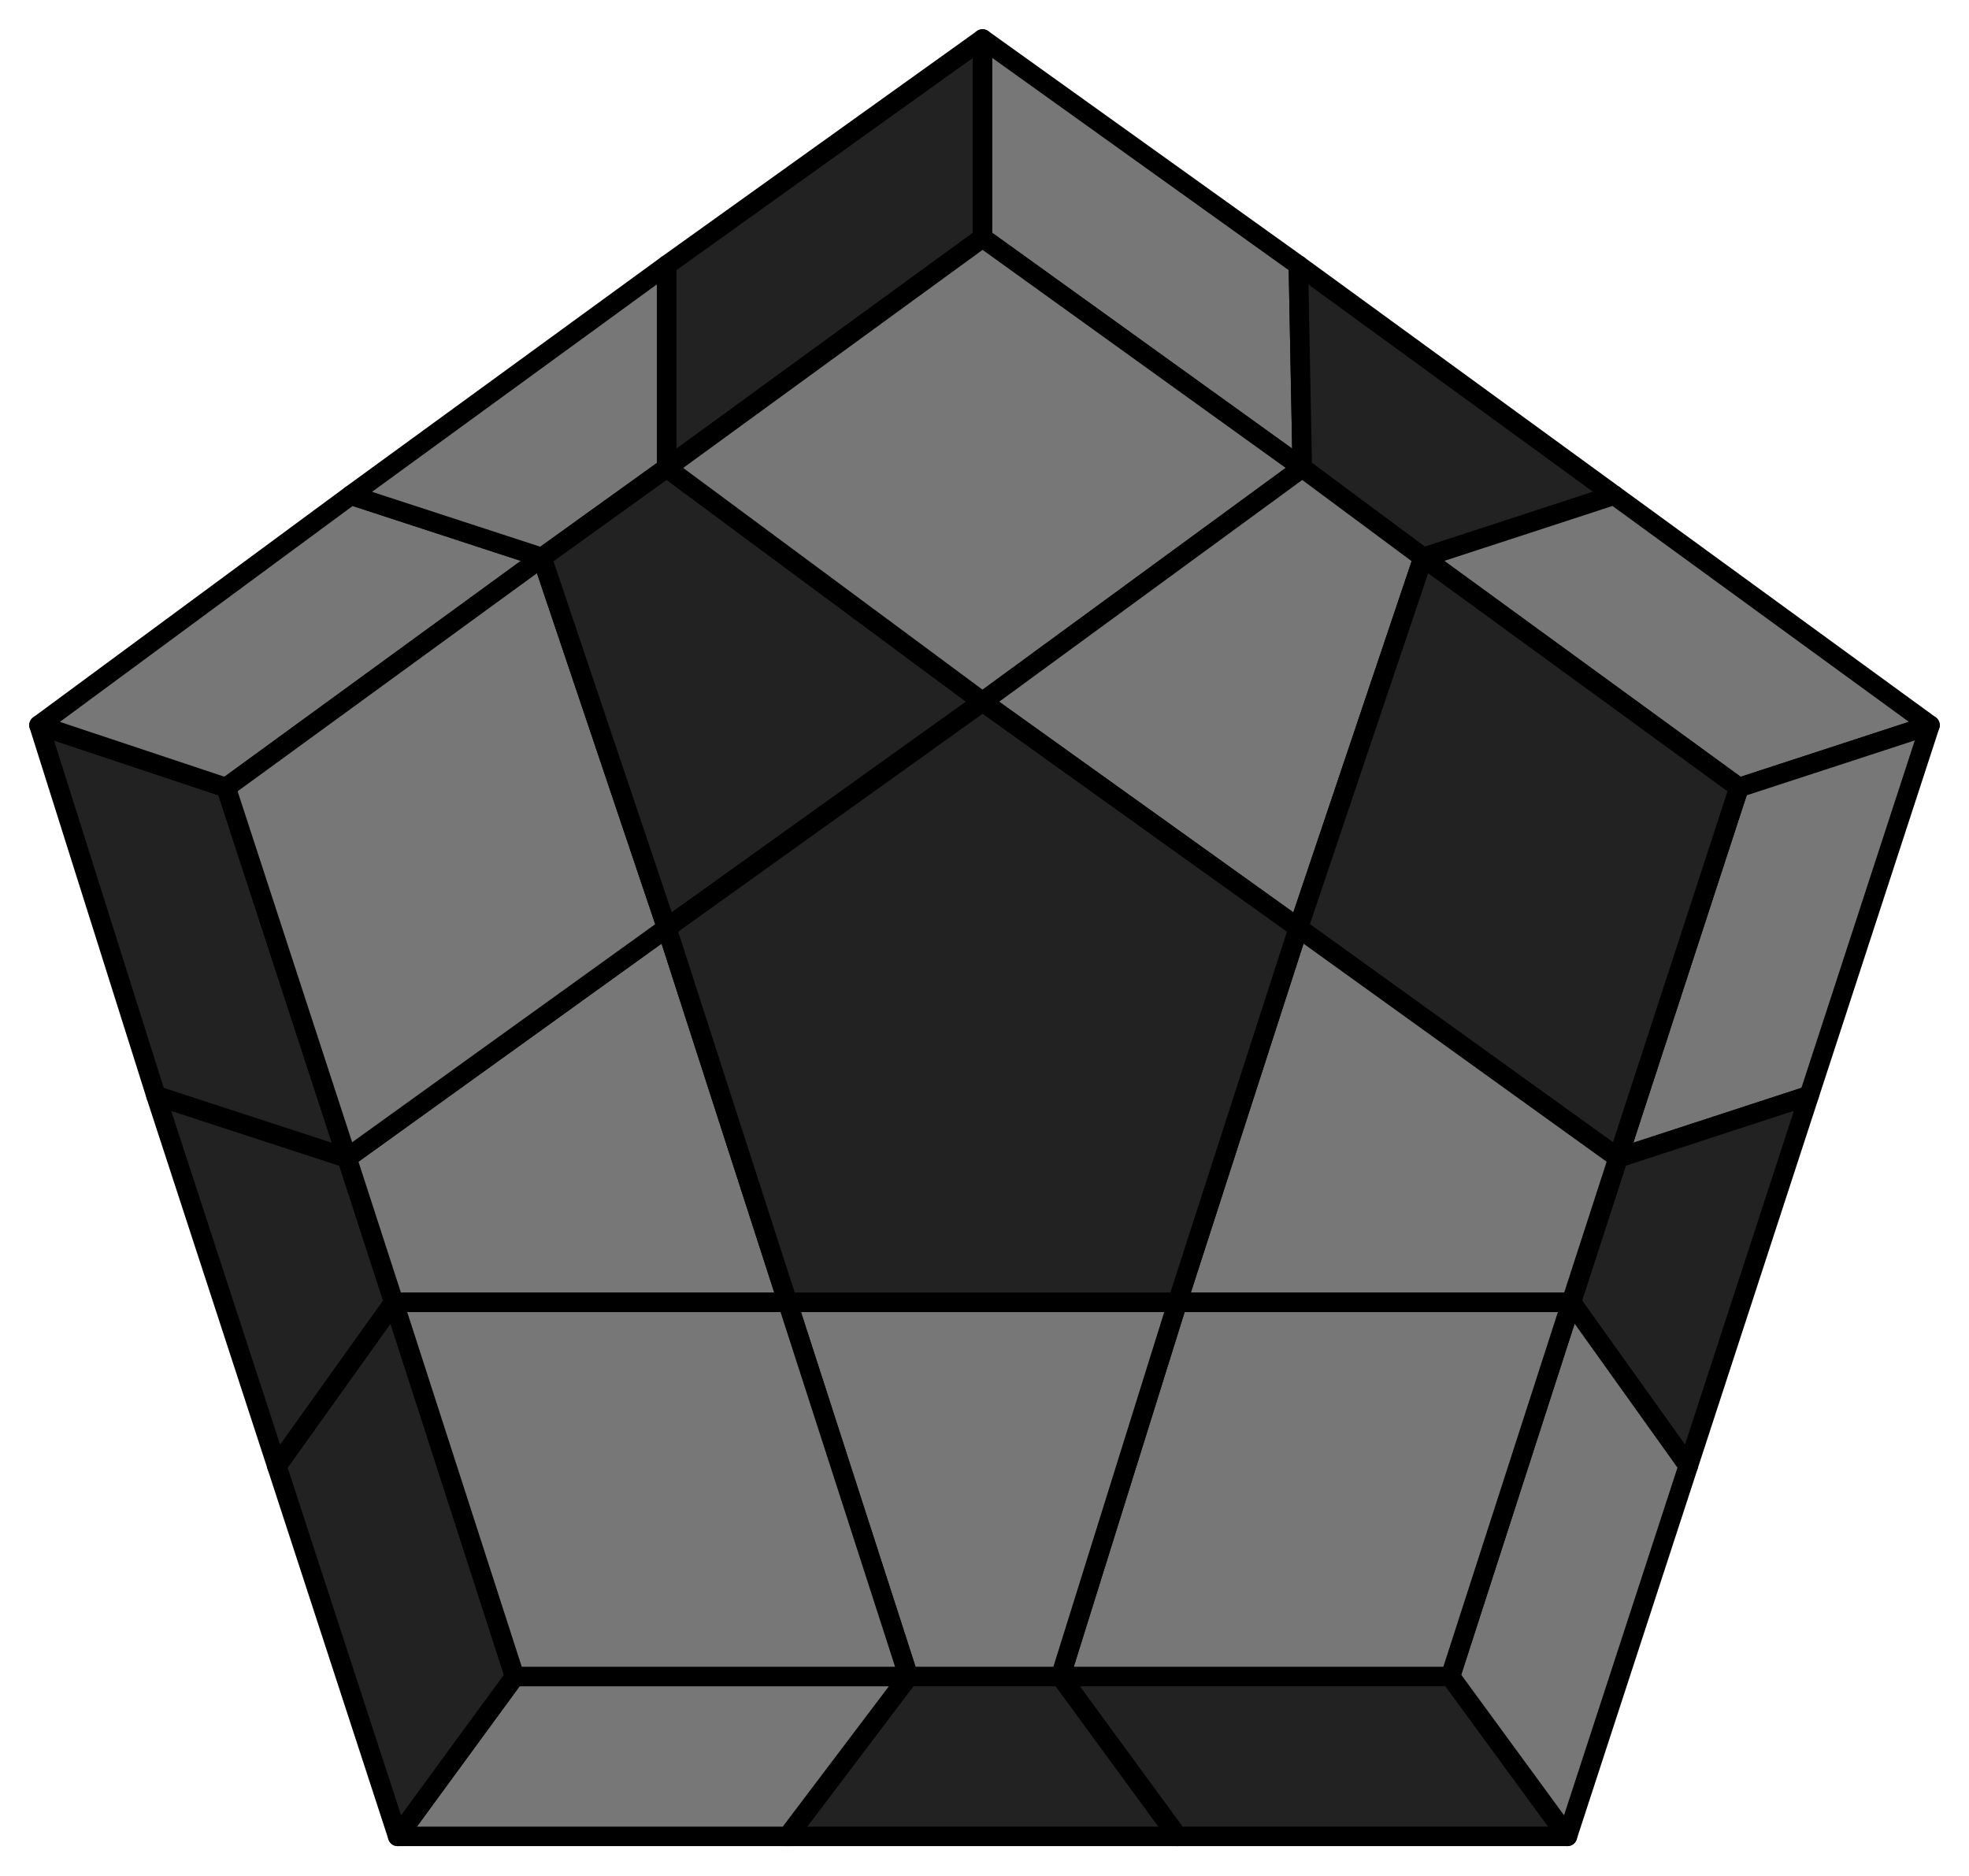
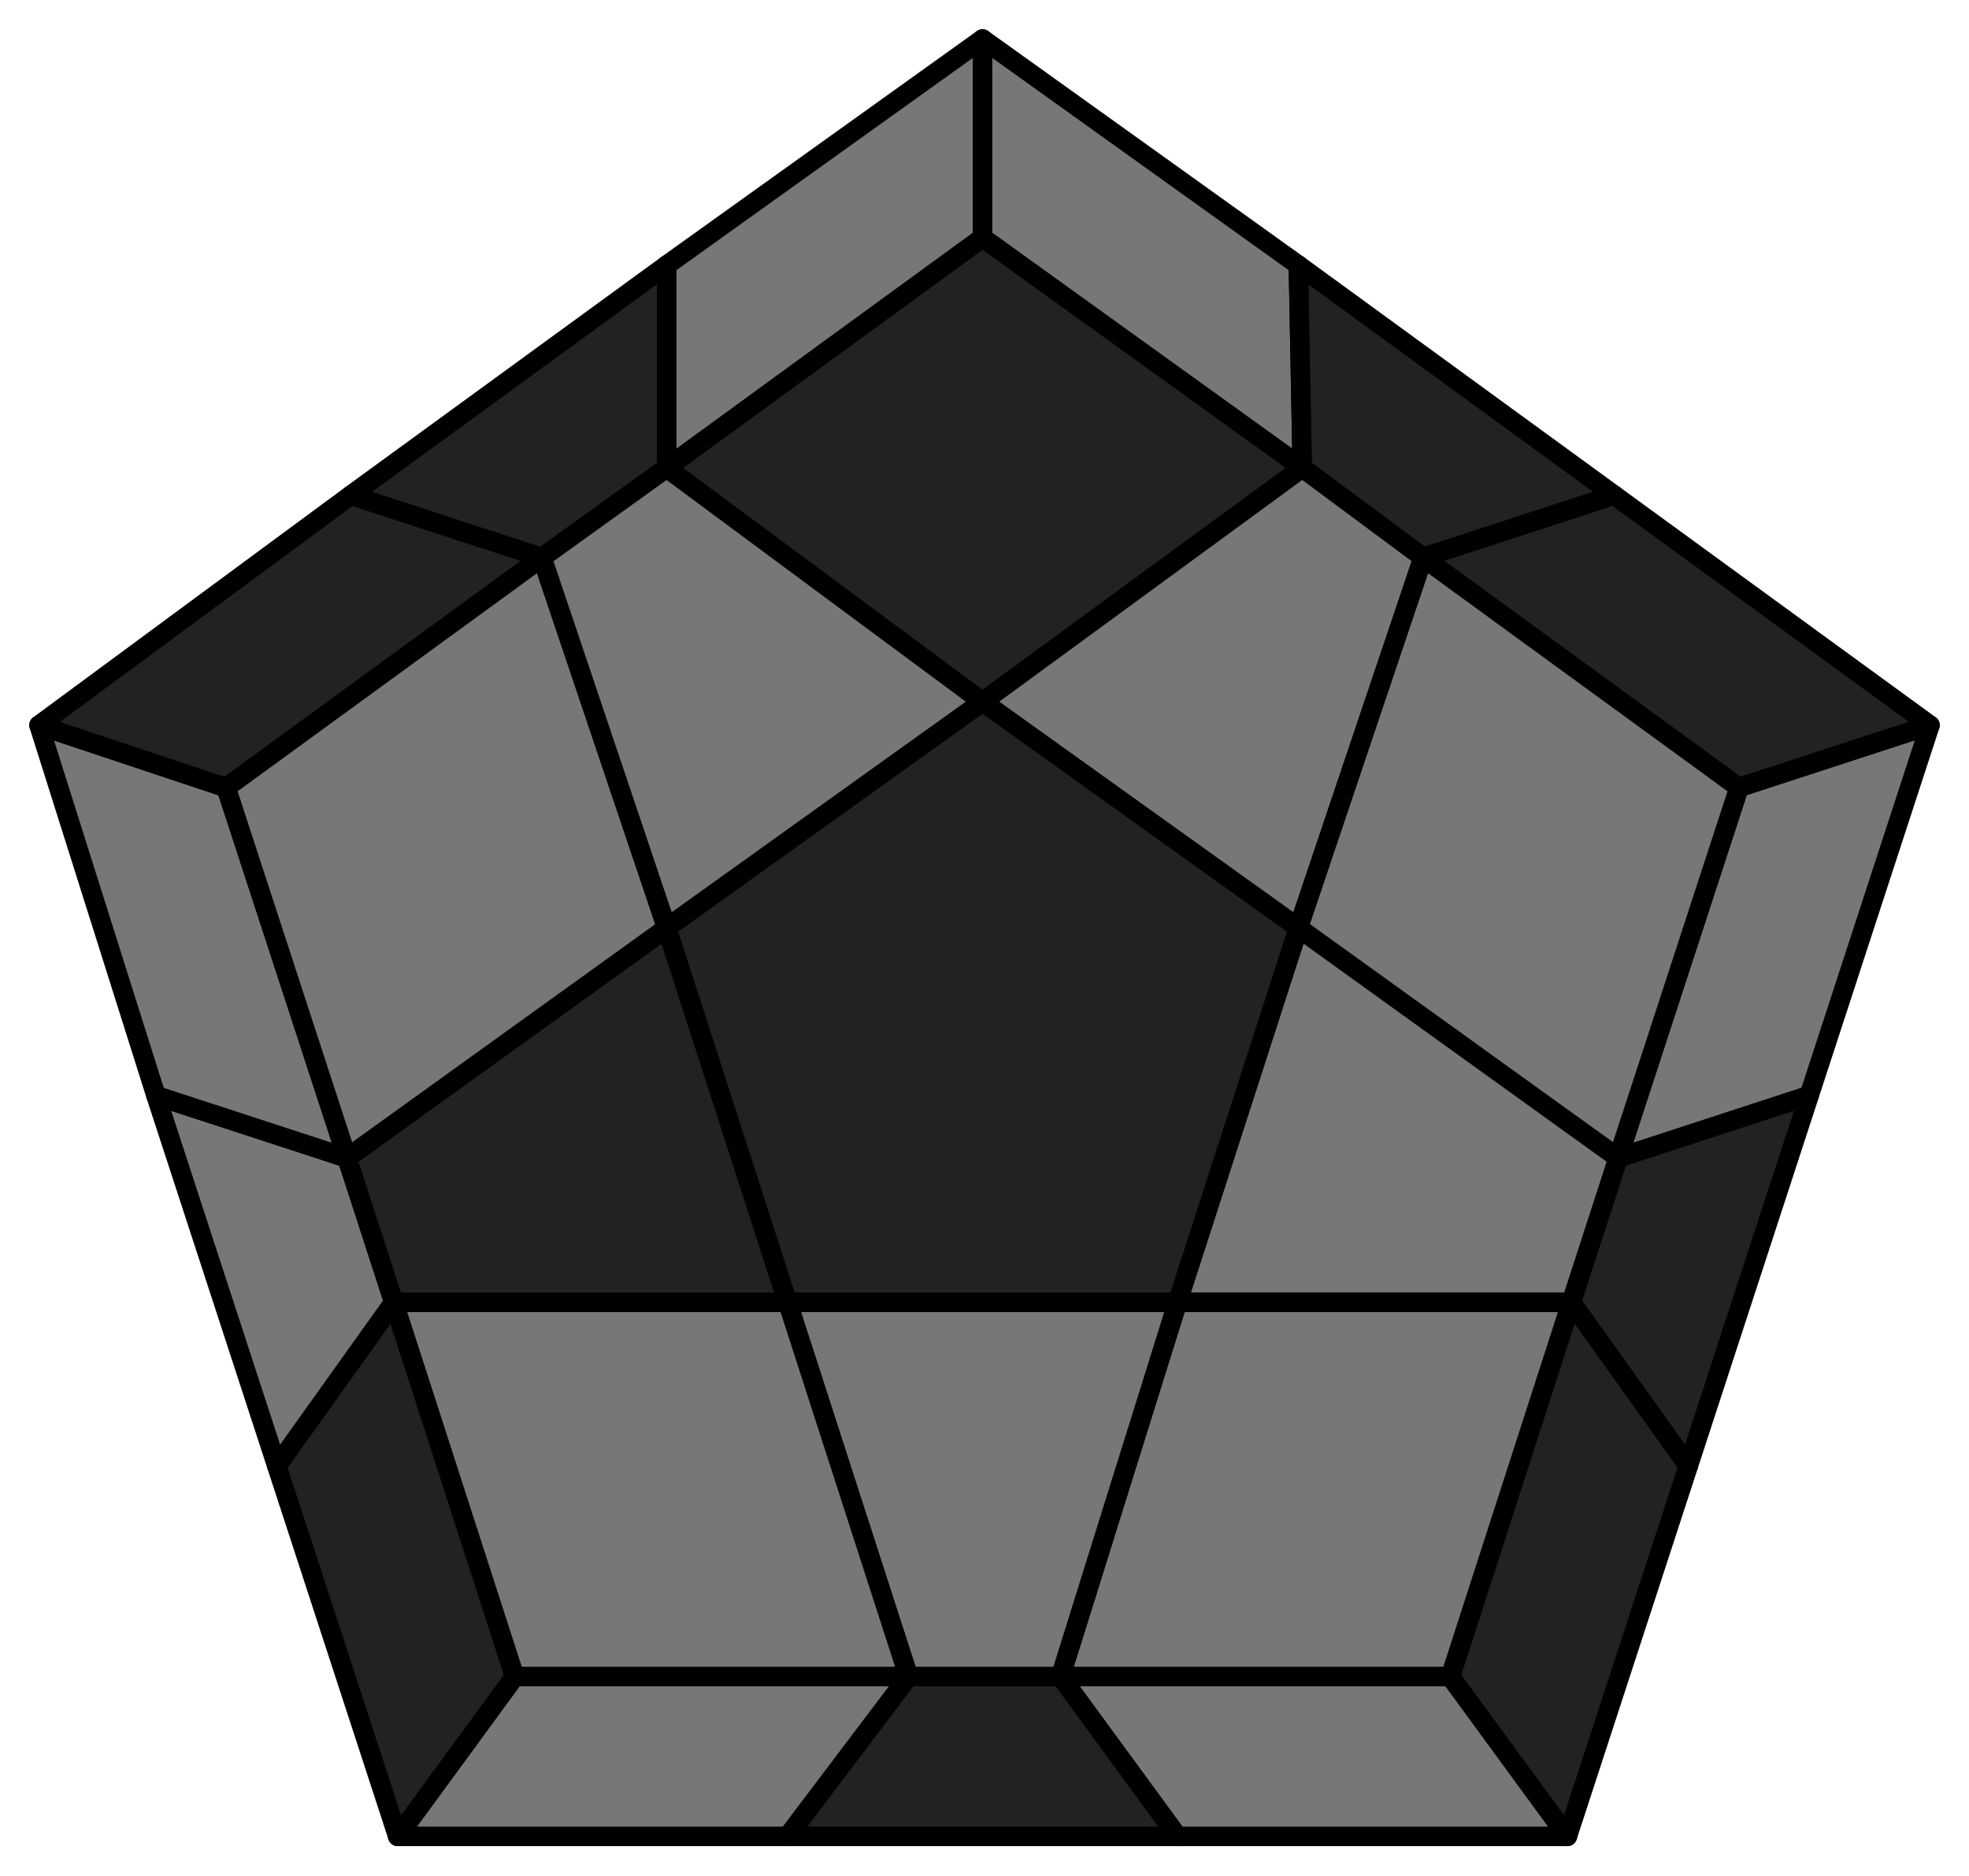
<svg xmlns="http://www.w3.org/2000/svg" id="236" width="505" height="481">
  <style>
polygon { stroke: black; stroke-width: 5px; stroke-linejoin: round;}
.light {fill: #777;}
.dark {fill: #222;}
</style>
-   <polygon class="dark" points="402 471 302 471 272 430 372 430" />
+   <polygon class="light" points="402 471 302 471 272 430 372 430" />
  <polygon class="dark" points="302 471 202 471 233 430 272 430" />
  <polygon class="light" points="202 471 102 471 132 430 233 430" />
  <polygon class="dark" points="102 471 71 376 101 334 132 430" />
-   <polygon class="dark" points="71 376 40 281 89 297 101 334" />
-   <polygon class="dark" points="40 281 10 186 58 202 89 297" />
-   <polygon class="light" points="10 186 90 127 139 143 58 202" />
-   <polygon class="light" points="90 127 171 68 171 120 139 143" />
-   <polygon class="dark" points="171 68 252 10 252 61 171 120" />
+   <polygon class="light" points="71 376 40 281 89 297 101 334" />
+   <polygon class="light" points="40 281 10 186 58 202 89 297" />
+   <polygon class="dark" points="10 186 90 127 139 143 58 202" />
+   <polygon class="dark" points="90 127 171 68 171 120 139 143" />
+   <polygon class="light" points="171 68 252 10 252 61 171 120" />
  <polygon class="light" points="252 10 333 68 334 120 252 61" />
  <polygon class="dark" points="333 68 414 127 365 143 334 120" />
-   <polygon class="light" points="414 127 495 186 446 202 365 143" />
+   <polygon class="dark" points="414 127 495 186 446 202 365 143" />
  <polygon class="light" points="495 186 464 281 415 297 446 202" />
  <polygon class="dark" points="464 281 433 376 403 334 415 297" />
-   <polygon class="light" points="433 376 402 471 372 430 403 334" />
+   <polygon class="dark" points="433 376 402 471 372 430 403 334" />
  <polygon class="light" points="372 430 272 430 302 334 403 334" />
  <polygon class="light" points="272 430 233 430 202 334 302 334" />
  <polygon class="light" points="132 430 101 334 202 334 233 430" />
-   <polygon class="light" points="101 334 89 297 171 238 202 334" />
+   <polygon class="dark" points="101 334 89 297 171 238 202 334" />
  <polygon class="light" points="58 202 139 143 171 238 89 297" />
-   <polygon class="dark" points="139 143 171 120 252 180 171 238" />
-   <polygon class="light" points="252 61 334 120 252 180 171 120" />
+   <polygon class="light" points="139 143 171 120 252 180 171 238" />
+   <polygon class="dark" points="252 61 334 120 252 180 171 120" />
  <polygon class="light" points="334 120 365 143 333 238 252 180" />
-   <polygon class="dark" points="446 202 415 297 333 238 365 143" />
+   <polygon class="light" points="446 202 415 297 333 238 365 143" />
  <polygon class="light" points="415 297 403 334 302 334 333 238" />
  <polygon class="dark" points="302 334 202 334 171 238 252 180 333 238" />
</svg>
